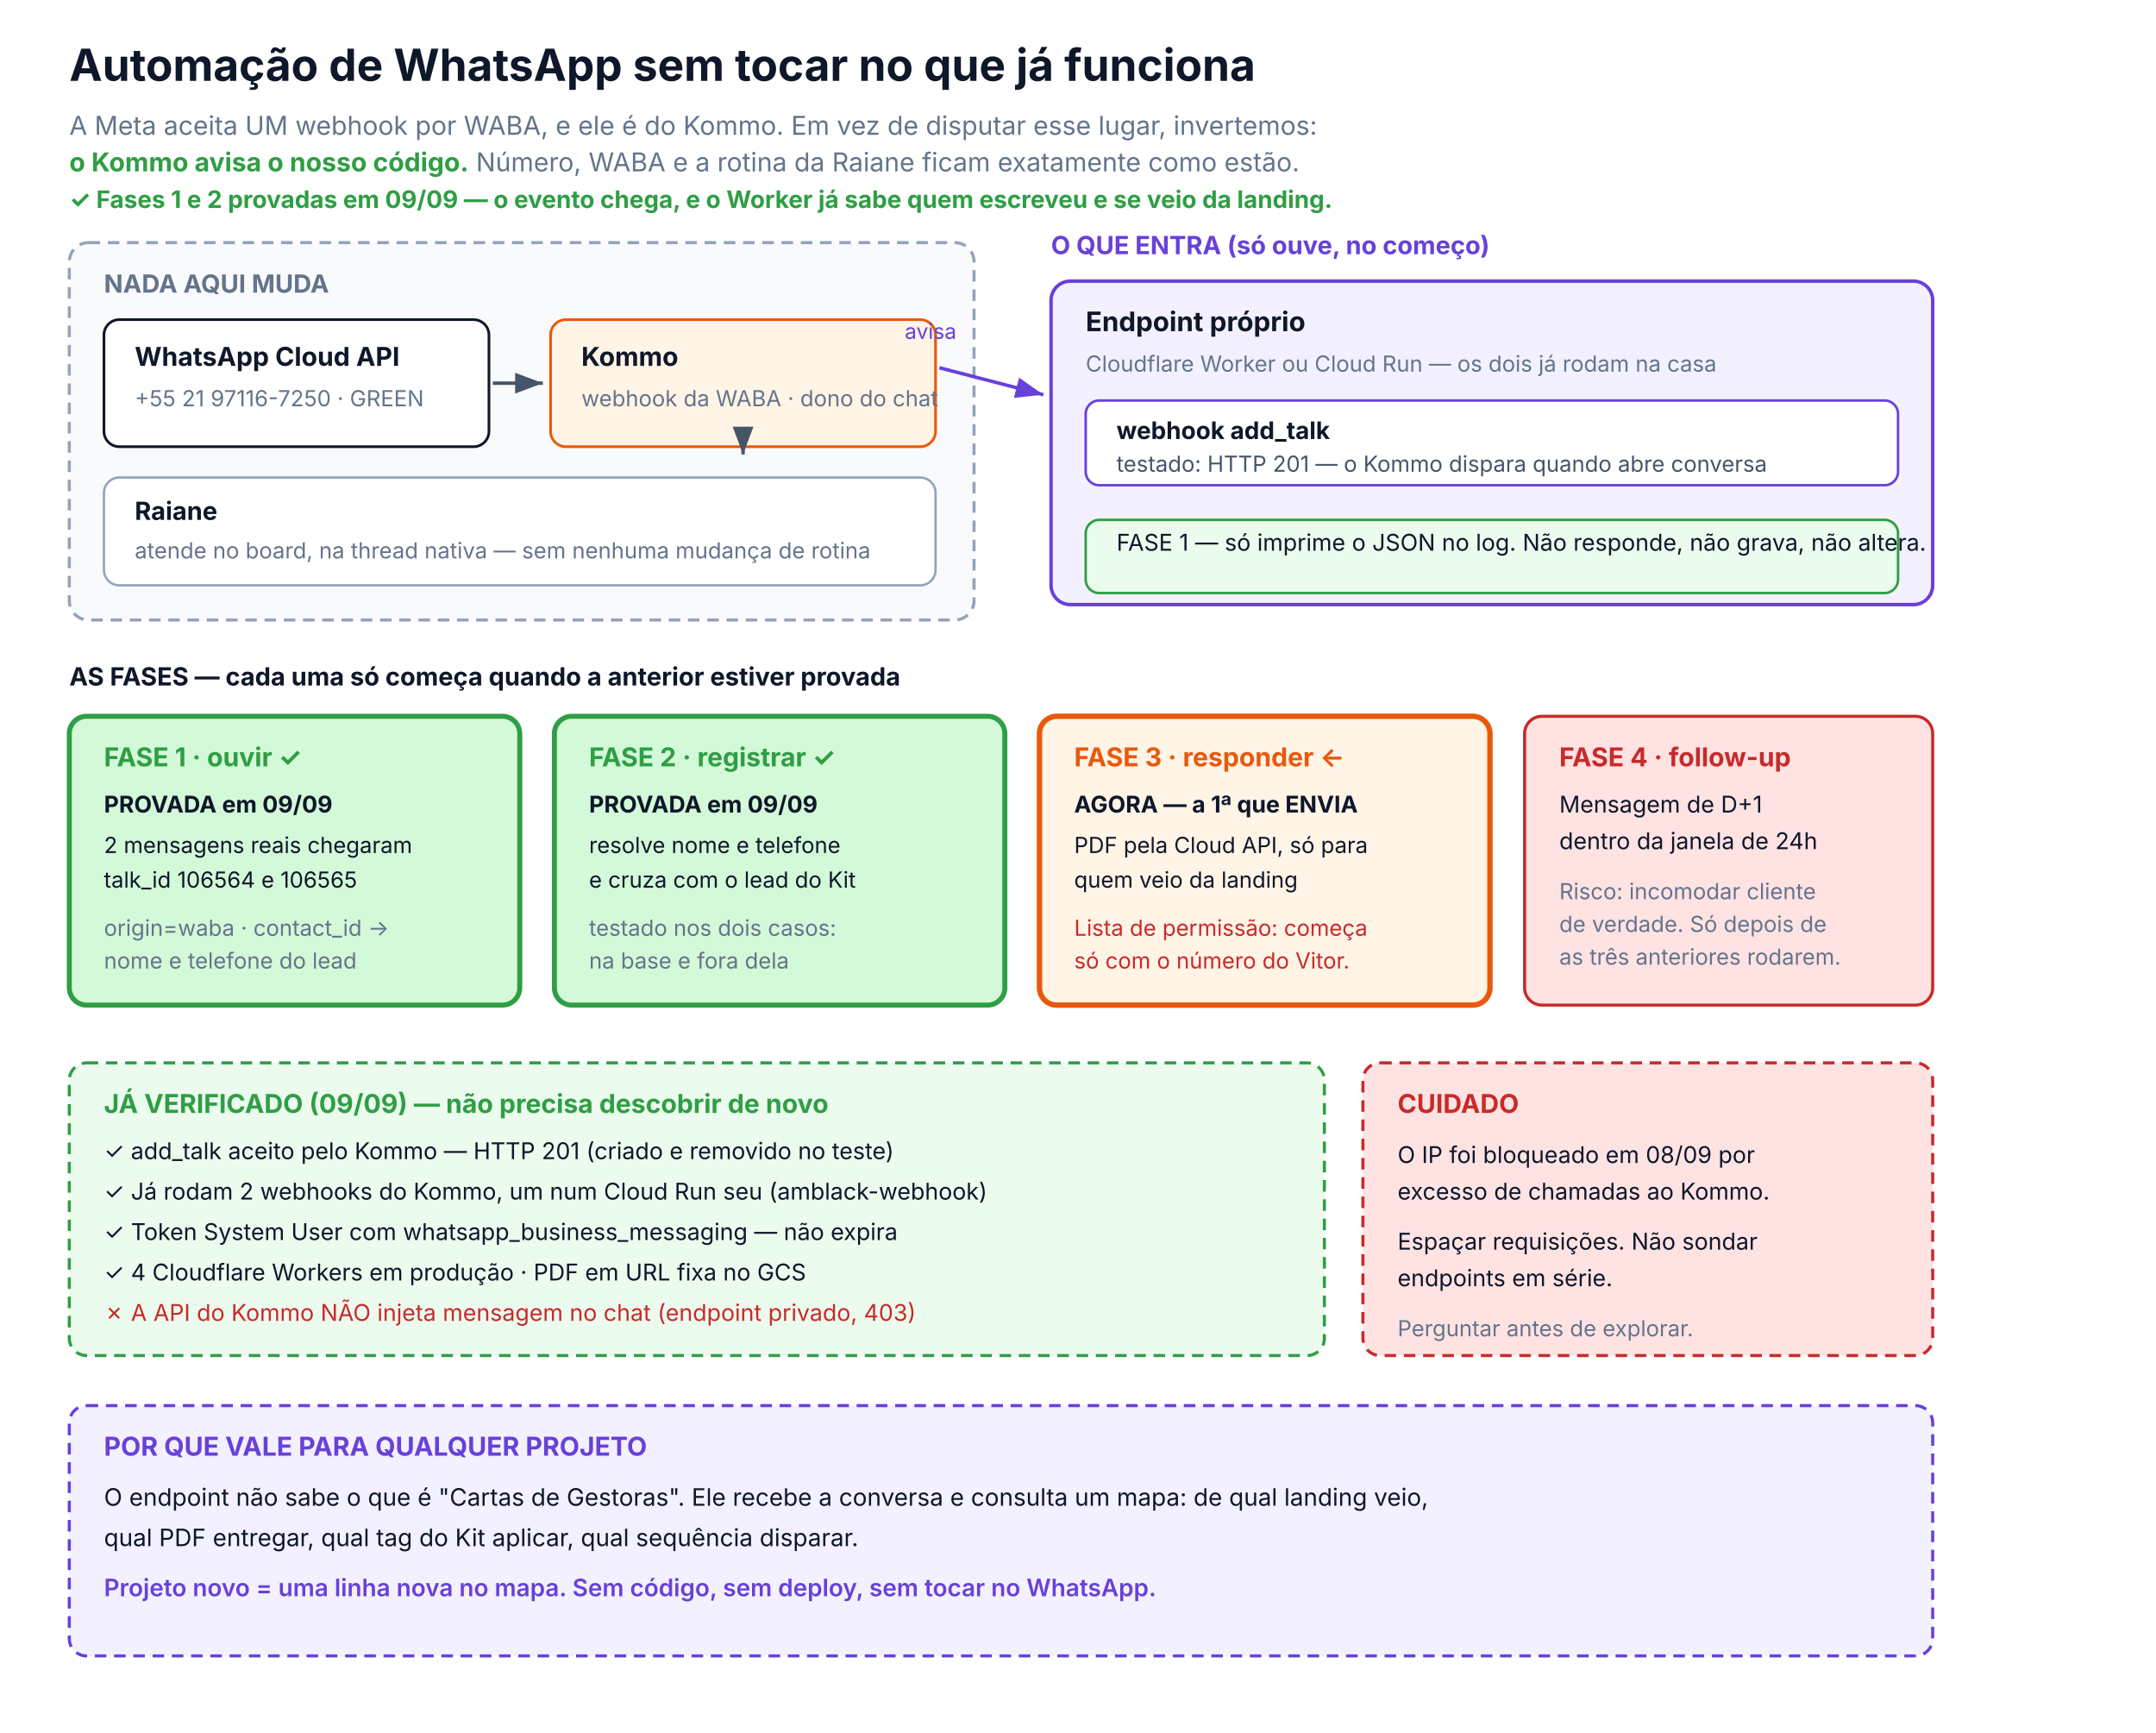
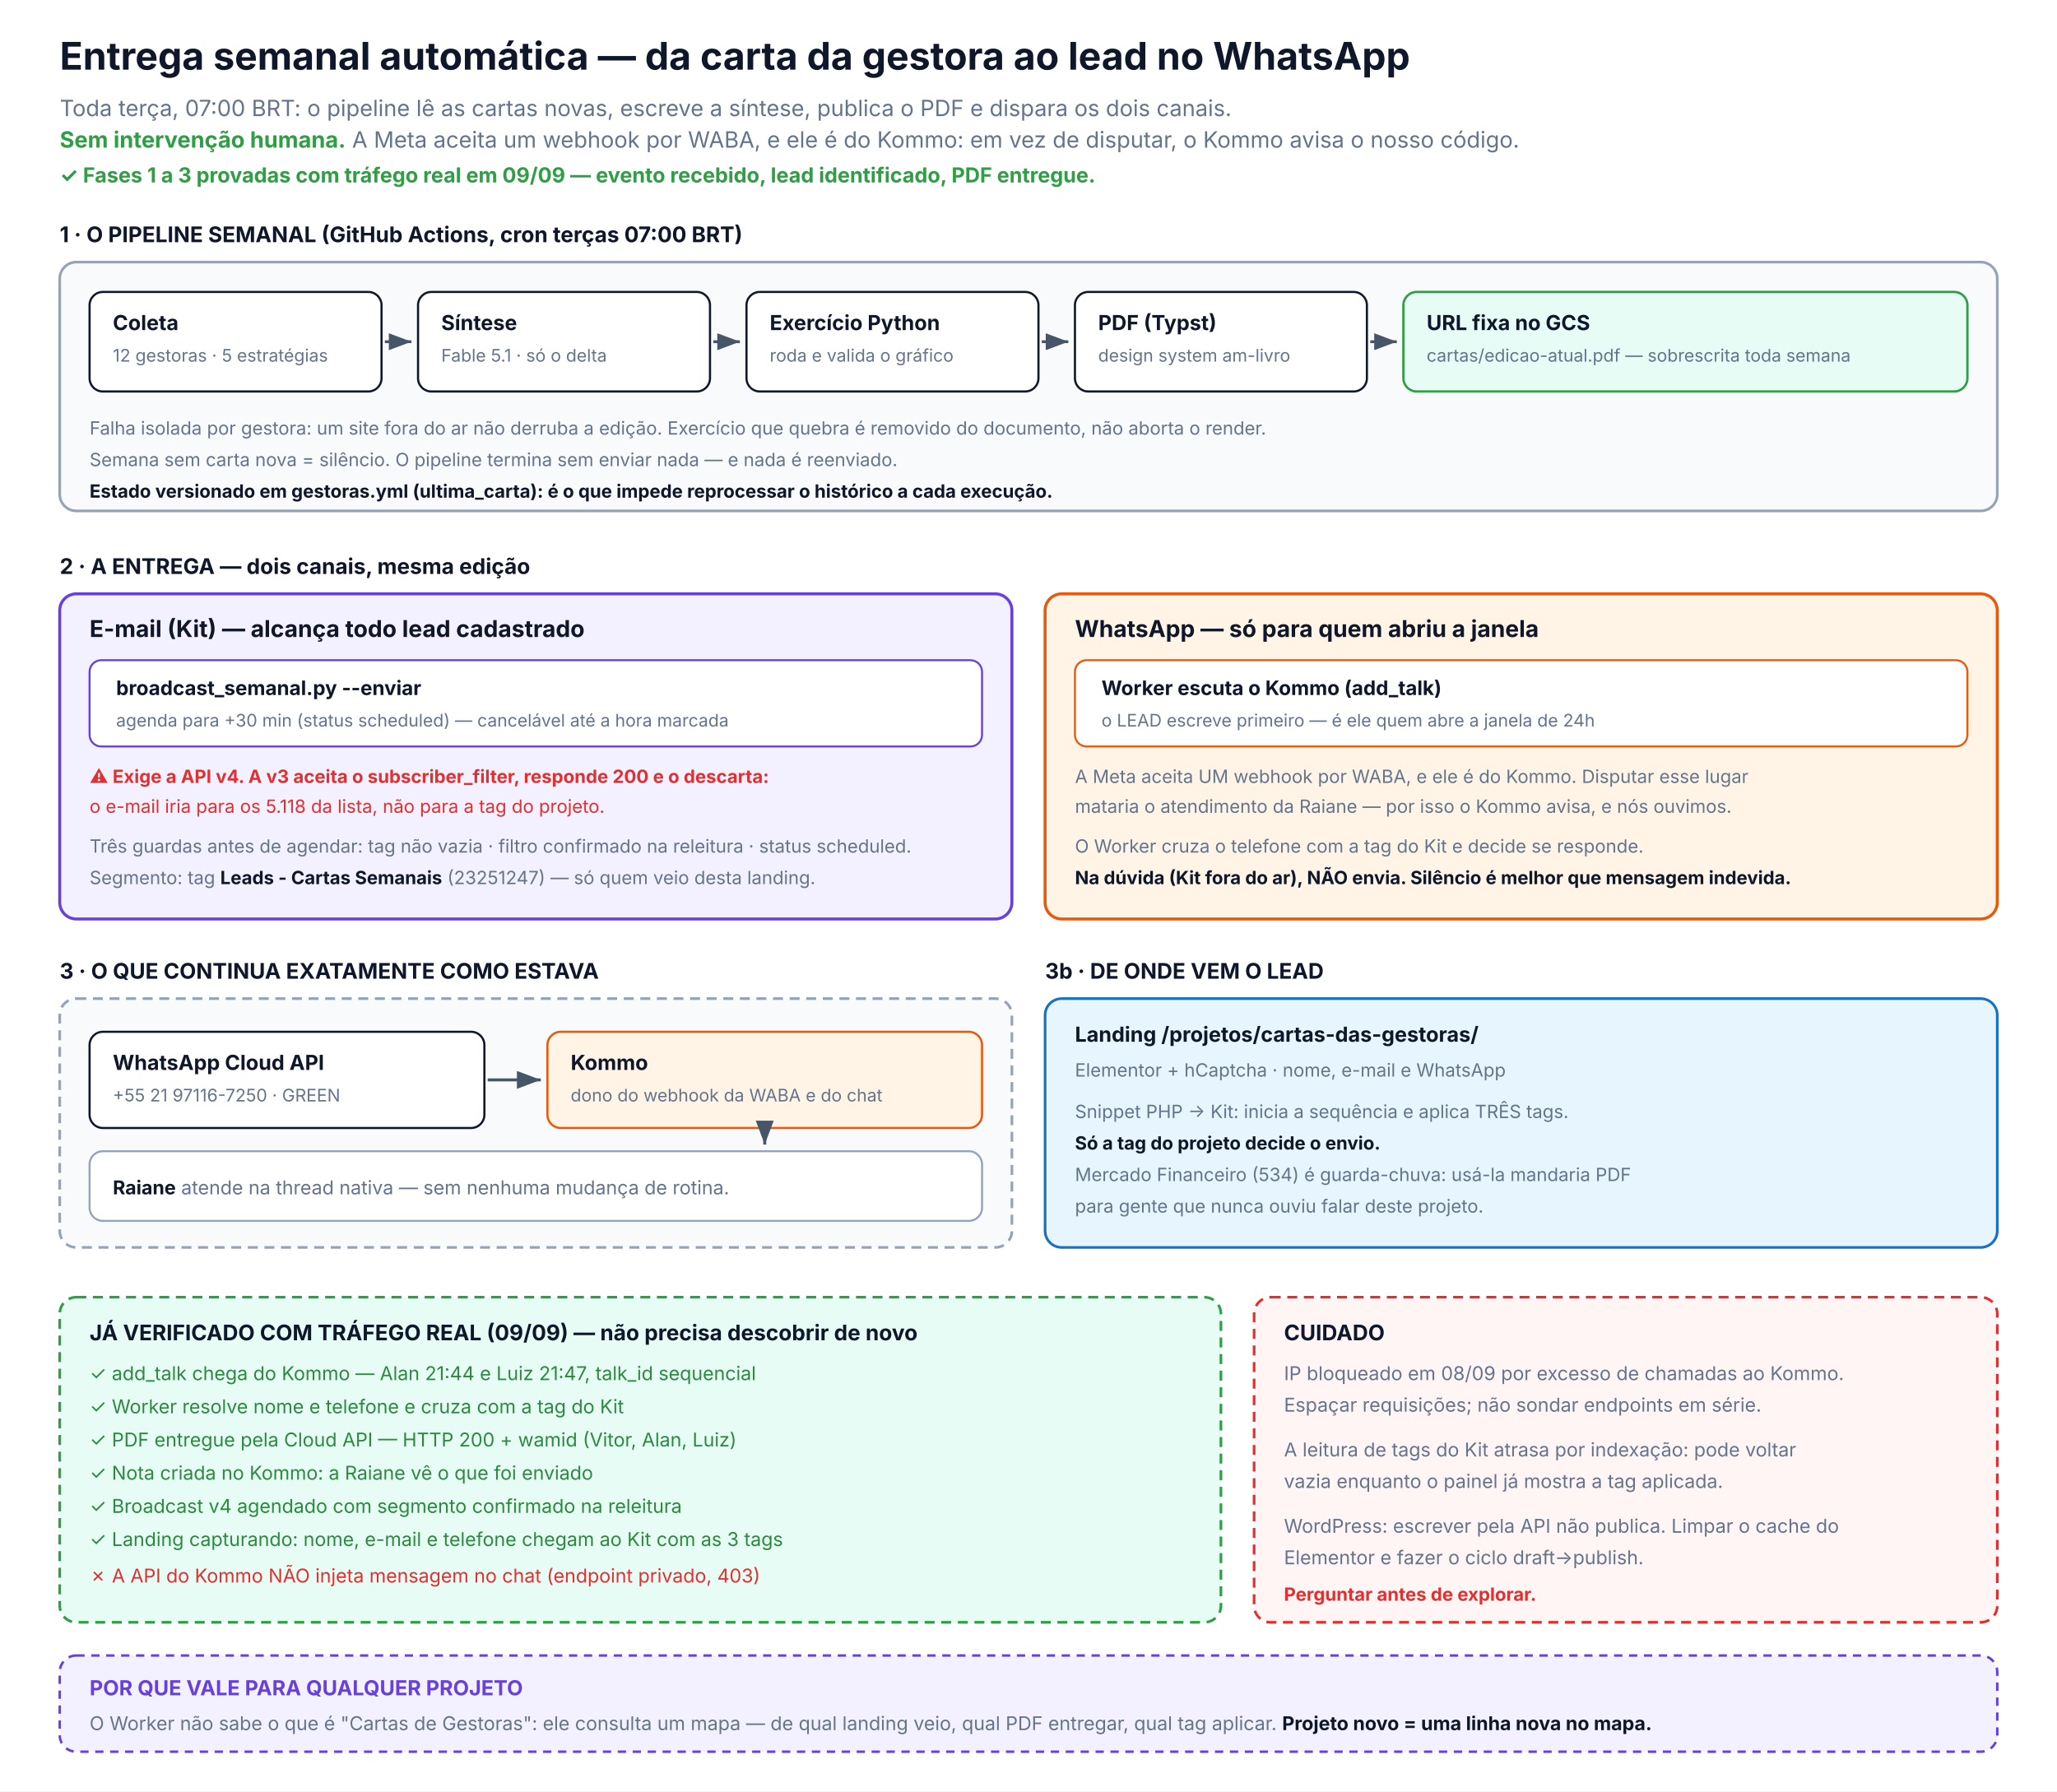
- <svg xmlns="http://www.w3.org/2000/svg" width="1120" height="900" viewBox="0 0 1120 900" font-family="Inter,Helvetica,Arial,sans-serif">
+ <svg xmlns="http://www.w3.org/2000/svg" width="1240" height="1080" viewBox="0 0 1240 1080" font-family="Inter,Helvetica,Arial,sans-serif">
  <defs>
    <marker id="s" markerWidth="9" markerHeight="9" refX="8" refY="3" orient="auto">
      <path d="M0,0 L0,6 L8,3 z" fill="#475569" />
    </marker>
    <marker id="sv" markerWidth="9" markerHeight="9" refX="8" refY="3" orient="auto">
      <path d="M0,0 L0,6 L8,3 z" fill="#2f9e44" />
    </marker>
    <marker id="sr" markerWidth="9" markerHeight="9" refX="8" refY="3" orient="auto">
      <path d="M0,0 L0,6 L8,3 z" fill="#6741d9" />
    </marker>
  </defs>
-   <rect width="1120" height="900" fill="#ffffff" />
-   <text x="36" y="42" font-size="23" font-weight="700" fill="#0f172a">Automação de WhatsApp sem tocar no que já funciona</text>
-   <text x="36" y="70" font-size="13.5" fill="#64748b">A Meta aceita UM webhook por WABA, e ele é do Kommo. Em vez de disputar esse lugar, invertemos:</text>
+   <rect width="1240" height="1080" fill="#ffffff" />
+   <text x="36" y="42" font-size="23" font-weight="700" fill="#0f172a">Entrega semanal automática — da carta da gestora ao lead no WhatsApp</text>
+   <text x="36" y="70" font-size="13.5" fill="#64748b">Toda terça, 07:00 BRT: o pipeline lê as cartas novas, escreve a síntese, publica o PDF e dispara os dois canais.</text>
  <text x="36" y="89" font-size="13.5" fill="#64748b">
-     <tspan font-weight="700" fill="#2f9e44">o Kommo avisa o nosso código.</tspan> Número, WABA e a rotina da Raiane ficam exatamente como estão.</text>
-   <text x="36" y="108" font-size="12.5" font-weight="700" fill="#2f9e44">✓ Fases 1 e 2 provadas em 09/09 — o evento chega, e o Worker já sabe quem escreveu e se veio da landing.</text>
-   <rect x="36" y="126" width="470" height="196" rx="10" fill="#f8fafc" stroke="#94a3b8" stroke-width="1.6" stroke-dasharray="6 4" />
-   <text x="54" y="152" font-size="13" font-weight="700" fill="#64748b">NADA AQUI MUDA</text>
-   <rect x="54" y="166" width="200" height="66" rx="8" fill="#ffffff" stroke="#0f172a" stroke-width="1.4" />
-   <text x="70" y="190" font-size="13.5" font-weight="700" fill="#0f172a">WhatsApp Cloud API</text>
-   <text x="70" y="211" font-size="11.5" fill="#64748b">+55 21 97116-7250 · GREEN</text>
-   <rect x="286" y="166" width="200" height="66" rx="8" fill="#fff4e6" stroke="#e8590c" stroke-width="1.4" />
-   <text x="302" y="190" font-size="13.5" font-weight="700" fill="#0f172a">Kommo</text>
-   <text x="302" y="211" font-size="11.5" fill="#64748b">webhook da WABA · dono do chat</text>
-   <rect x="54" y="248" width="432" height="56" rx="8" fill="#ffffff" stroke="#94a3b8" stroke-width="1.2" />
-   <text x="70" y="270" font-size="13" font-weight="700" fill="#0f172a">Raiane</text>
-   <text x="70" y="290" font-size="11.5" fill="#64748b">atende no board, na thread nativa — sem nenhuma mudança de rotina</text>
-   <path d="M256 199 L282 199" stroke="#475569" stroke-width="1.8" fill="none" marker-end="url(#s)" />
-   <path d="M386 226 L386 236" stroke="#475569" stroke-width="1.8" fill="none" marker-end="url(#s)" />
-   <text x="546" y="132" font-size="13" font-weight="700" fill="#6741d9">O QUE ENTRA (só ouve, no começo)</text>
-   <rect x="546" y="146" width="458" height="168" rx="10" fill="#f3f0ff" stroke="#6741d9" stroke-width="1.8" />
-   <text x="564" y="172" font-size="14" font-weight="700" fill="#0f172a">Endpoint próprio</text>
-   <text x="564" y="193" font-size="11.5" fill="#64748b">Cloudflare Worker ou Cloud Run — os dois já rodam na casa</text>
-   <rect x="564" y="208" width="422" height="44" rx="7" fill="#ffffff" stroke="#6741d9" stroke-width="1.3" />
-   <text x="580" y="228" font-size="12.5" font-weight="700" fill="#0f172a">webhook add_talk</text>
-   <text x="580" y="245" font-size="11.5" fill="#475569">testado: HTTP 201 — o Kommo dispara quando abre conversa</text>
-   <rect x="564" y="270" width="422" height="38" rx="7" fill="#ebfbee" stroke="#2f9e44" stroke-width="1.3" />
-   <text x="580" y="286" font-size="12" fill="#0f172a">FASE 1 — só imprime o JSON no log. Não responde, não grava, não altera.</text>
-   <path d="M488 191 L542 205" stroke="#6741d9" stroke-width="1.8" fill="none" marker-end="url(#sr)" />
-   <text x="470" y="176" font-size="11" fill="#6741d9">avisa</text>
-   <text x="36" y="356" font-size="13" font-weight="700" fill="#0f172a">AS FASES — cada uma só começa quando a anterior estiver provada</text>
-   <rect x="36" y="372" width="234" height="150" rx="9" fill="#d3f9d8" stroke="#2f9e44" stroke-width="2.6" />
-   <text x="54" y="398" font-size="13.5" font-weight="700" fill="#2f9e44">FASE 1 · ouvir  ✓</text>
-   <text x="54" y="422" font-size="12" font-weight="700" fill="#0f172a">PROVADA em 09/09</text>
-   <text x="54" y="443" font-size="11.5" fill="#0f172a">2 mensagens reais chegaram</text>
-   <text x="54" y="461" font-size="11.5" fill="#0f172a">talk_id 106564 e 106565</text>
-   <text x="54" y="486" font-size="11.5" fill="#64748b">origin=waba · contact_id →</text>
-   <text x="54" y="503" font-size="11.5" fill="#64748b">nome e telefone do lead</text>
-   <rect x="288" y="372" width="234" height="150" rx="9" fill="#d3f9d8" stroke="#2f9e44" stroke-width="2.6" />
-   <text x="306" y="398" font-size="13.5" font-weight="700" fill="#2f9e44">FASE 2 · registrar  ✓</text>
-   <text x="306" y="422" font-size="12" font-weight="700" fill="#0f172a">PROVADA em 09/09</text>
-   <text x="306" y="443" font-size="11.5" fill="#0f172a">resolve nome e telefone</text>
-   <text x="306" y="461" font-size="11.5" fill="#0f172a">e cruza com o lead do Kit</text>
-   <text x="306" y="486" font-size="11.5" fill="#64748b">testado nos dois casos:</text>
-   <text x="306" y="503" font-size="11.5" fill="#64748b">na base e fora dela</text>
-   <rect x="540" y="372" width="234" height="150" rx="9" fill="#fff4e6" stroke="#e8590c" stroke-width="2.8" />
-   <text x="558" y="398" font-size="13.5" font-weight="700" fill="#e8590c">FASE 3 · responder ←</text>
-   <text x="558" y="422" font-size="12" font-weight="700" fill="#0f172a">AGORA — a 1ª que ENVIA</text>
-   <text x="558" y="443" font-size="11.5" fill="#0f172a">PDF pela Cloud API, só para</text>
-   <text x="558" y="461" font-size="11.5" fill="#0f172a">quem veio da landing</text>
-   <text x="558" y="486" font-size="11.5" fill="#c92a2a">Lista de permissão: começa</text>
-   <text x="558" y="503" font-size="11.5" fill="#c92a2a">só com o número do Vitor.</text>
-   <rect x="792" y="372" width="212" height="150" rx="9" fill="#ffe3e3" stroke="#c92a2a" stroke-width="1.6" />
-   <text x="810" y="398" font-size="13.5" font-weight="700" fill="#c92a2a">FASE 4 · follow-up</text>
-   <text x="810" y="422" font-size="12" fill="#0f172a">Mensagem de D+1</text>
-   <text x="810" y="441" font-size="12" fill="#0f172a">dentro da janela de 24h</text>
-   <text x="810" y="467" font-size="11.5" fill="#64748b">Risco: incomodar cliente</text>
-   <text x="810" y="484" font-size="11.5" fill="#64748b">de verdade. Só depois de</text>
-   <text x="810" y="501" font-size="11.5" fill="#64748b">as três anteriores rodarem.</text>
-   <rect x="36" y="552" width="652" height="152" rx="9" fill="#ebfbee" stroke="#2f9e44" stroke-width="1.6" stroke-dasharray="6 4" />
-   <text x="54" y="578" font-size="13.5" font-weight="700" fill="#2f9e44">JÁ VERIFICADO (09/09) — não precisa descobrir de novo</text>
-   <text x="54" y="602" font-size="12" fill="#0f172a">✓ add_talk aceito pelo Kommo — HTTP 201 (criado e removido no teste)</text>
-   <text x="54" y="623" font-size="12" fill="#0f172a">✓ Já rodam 2 webhooks do Kommo, um num Cloud Run seu (amblack-webhook)</text>
-   <text x="54" y="644" font-size="12" fill="#0f172a">✓ Token System User com whatsapp_business_messaging — não expira</text>
-   <text x="54" y="665" font-size="12" fill="#0f172a">✓ 4 Cloudflare Workers em produção · PDF em URL fixa no GCS</text>
-   <text x="54" y="686" font-size="12" fill="#c92a2a">✗ A API do Kommo NÃO injeta mensagem no chat (endpoint privado, 403)</text>
-   <rect x="708" y="552" width="296" height="152" rx="9" fill="#ffe3e3" stroke="#c92a2a" stroke-width="1.6" stroke-dasharray="6 4" />
-   <text x="726" y="578" font-size="13.5" font-weight="700" fill="#c92a2a">CUIDADO</text>
-   <text x="726" y="604" font-size="12" fill="#0f172a">O IP foi bloqueado em 08/09 por</text>
-   <text x="726" y="623" font-size="12" fill="#0f172a">excesso de chamadas ao Kommo.</text>
-   <text x="726" y="649" font-size="12" fill="#0f172a">Espaçar requisições. Não sondar</text>
-   <text x="726" y="668" font-size="12" fill="#0f172a">endpoints em série.</text>
-   <text x="726" y="694" font-size="11.5" fill="#64748b">Perguntar antes de explorar.</text>
-   <rect x="36" y="730" width="968" height="130" rx="9" fill="#f3f0ff" stroke="#6741d9" stroke-width="1.6" stroke-dasharray="6 4" />
-   <text x="54" y="756" font-size="13.5" font-weight="700" fill="#6741d9">POR QUE VALE PARA QUALQUER PROJETO</text>
-   <text x="54" y="782" font-size="12.5" fill="#0f172a">O endpoint não sabe o que é "Cartas de Gestoras". Ele recebe a conversa e consulta um mapa: de qual landing veio,</text>
-   <text x="54" y="803" font-size="12.5" fill="#0f172a">qual PDF entregar, qual tag do Kit aplicar, qual sequência disparar.</text>
-   <text x="54" y="829" font-size="12.5" font-weight="600" fill="#6741d9">Projeto novo = uma linha nova no mapa. Sem código, sem deploy, sem tocar no WhatsApp.</text>
+     <tspan font-weight="700" fill="#2f9e44">Sem intervenção humana.</tspan> A Meta aceita um webhook por WABA, e ele é do Kommo: em vez de disputar, o Kommo avisa o nosso código.</text>
+   <text x="36" y="110" font-size="12.5" font-weight="700" fill="#2f9e44">✓ Fases 1 a 3 provadas com tráfego real em 09/09 — evento recebido, lead identificado, PDF entregue.</text>
+   <text x="36" y="146" font-size="13" font-weight="700" fill="#0f172a">1 · O PIPELINE SEMANAL (GitHub Actions, cron terças 07:00 BRT)</text>
+   <rect x="36" y="158" width="1168" height="150" rx="10" fill="#f8fafc" stroke="#94a3b8" stroke-width="1.6" />
+   <rect x="54" y="176" width="176" height="60" rx="8" fill="#ffffff" stroke="#0f172a" stroke-width="1.3" />
+   <text x="68" y="199" font-size="12.5" font-weight="700" fill="#0f172a">Coleta</text>
+   <text x="68" y="218" font-size="10.5" fill="#64748b">12 gestoras · 5 estratégias</text>
+   <rect x="252" y="176" width="176" height="60" rx="8" fill="#ffffff" stroke="#0f172a" stroke-width="1.3" />
+   <text x="266" y="199" font-size="12.5" font-weight="700" fill="#0f172a">Síntese</text>
+   <text x="266" y="218" font-size="10.5" fill="#64748b">Fable 5.1 · só o delta</text>
+   <rect x="450" y="176" width="176" height="60" rx="8" fill="#ffffff" stroke="#0f172a" stroke-width="1.3" />
+   <text x="464" y="199" font-size="12.5" font-weight="700" fill="#0f172a">Exercício Python</text>
+   <text x="464" y="218" font-size="10.5" fill="#64748b">roda e valida o gráfico</text>
+   <rect x="648" y="176" width="176" height="60" rx="8" fill="#ffffff" stroke="#0f172a" stroke-width="1.3" />
+   <text x="662" y="199" font-size="12.5" font-weight="700" fill="#0f172a">PDF (Typst)</text>
+   <text x="662" y="218" font-size="10.5" fill="#64748b">design system am-livro</text>
+   <rect x="846" y="176" width="340" height="60" rx="8" fill="#e6fcf5" stroke="#2f9e44" stroke-width="1.4" />
+   <text x="860" y="199" font-size="12.5" font-weight="700" fill="#0f172a">URL fixa no GCS</text>
+   <text x="860" y="218" font-size="10.5" fill="#64748b">cartas/edicao-atual.pdf — sobrescrita toda semana</text>
+   <path d="M232 206 L248 206" stroke="#475569" stroke-width="1.7" fill="none" marker-end="url(#s)" />
+   <path d="M430 206 L446 206" stroke="#475569" stroke-width="1.7" fill="none" marker-end="url(#s)" />
+   <path d="M628 206 L644 206" stroke="#475569" stroke-width="1.7" fill="none" marker-end="url(#s)" />
+   <path d="M826 206 L842 206" stroke="#475569" stroke-width="1.7" fill="none" marker-end="url(#s)" />
+   <text x="54" y="262" font-size="11" fill="#64748b">Falha isolada por gestora: um site fora do ar não derruba a edição. Exercício que quebra é removido do documento, não aborta o render.</text>
+   <text x="54" y="281" font-size="11" fill="#64748b">Semana sem carta nova = silêncio. O pipeline termina sem enviar nada — e nada é reenviado.</text>
+   <text x="54" y="300" font-size="11" fill="#0f172a" font-weight="700">Estado versionado em gestoras.yml (ultima_carta): é o que impede reprocessar o histórico a cada execução.</text>
+   <text x="36" y="346" font-size="13" font-weight="700" fill="#0f172a">2 · A ENTREGA — dois canais, mesma edição</text>
+   <rect x="36" y="358" width="574" height="196" rx="10" fill="#f3f0ff" stroke="#6741d9" stroke-width="1.8" />
+   <text x="54" y="384" font-size="14" font-weight="700" fill="#0f172a">E-mail (Kit) — alcança todo lead cadastrado</text>
+   <rect x="54" y="398" width="538" height="52" rx="7" fill="#ffffff" stroke="#6741d9" stroke-width="1.2" />
+   <text x="70" y="419" font-size="12" font-weight="700" fill="#0f172a">broadcast_semanal.py --enviar</text>
+   <text x="70" y="438" font-size="10.5" fill="#64748b">agenda para +30 min (status scheduled) — cancelável até a hora marcada</text>
+   <text x="54" y="472" font-size="11" fill="#e03131" font-weight="700">⚠ Exige a API v4. A v3 aceita o subscriber_filter, responde 200 e o descarta:</text>
+   <text x="54" y="490" font-size="11" fill="#e03131">o e-mail iria para os 5.118 da lista, não para a tag do projeto.</text>
+   <text x="54" y="514" font-size="11" fill="#64748b">Três guardas antes de agendar: tag não vazia · filtro confirmado na releitura · status scheduled.</text>
+   <text x="54" y="533" font-size="11" fill="#64748b">Segmento: tag <tspan font-weight="700" fill="#0f172a">Leads - Cartas Semanais</tspan> (23251247) — só quem veio desta landing.</text>
+   <rect x="630" y="358" width="574" height="196" rx="10" fill="#fff4e6" stroke="#e8590c" stroke-width="1.8" />
+   <text x="648" y="384" font-size="14" font-weight="700" fill="#0f172a">WhatsApp — só para quem abriu a janela</text>
+   <rect x="648" y="398" width="538" height="52" rx="7" fill="#ffffff" stroke="#e8590c" stroke-width="1.2" />
+   <text x="664" y="419" font-size="12" font-weight="700" fill="#0f172a">Worker escuta o Kommo (add_talk)</text>
+   <text x="664" y="438" font-size="10.5" fill="#64748b">o LEAD escreve primeiro — é ele quem abre a janela de 24h</text>
+   <text x="648" y="472" font-size="11" fill="#64748b">A Meta aceita UM webhook por WABA, e ele é do Kommo. Disputar esse lugar</text>
+   <text x="648" y="490" font-size="11" fill="#64748b">mataria o atendimento da Raiane — por isso o Kommo avisa, e nós ouvimos.</text>
+   <text x="648" y="514" font-size="11" fill="#64748b">O Worker cruza o telefone com a tag do Kit e decide se responde.</text>
+   <text x="648" y="533" font-size="11" fill="#0f172a" font-weight="700">Na dúvida (Kit fora do ar), NÃO envia. Silêncio é melhor que mensagem indevida.</text>
+   <text x="36" y="590" font-size="13" font-weight="700" fill="#0f172a">3 · O QUE CONTINUA EXATAMENTE COMO ESTAVA</text>
+   <rect x="36" y="602" width="574" height="150" rx="10" fill="#f8fafc" stroke="#94a3b8" stroke-width="1.6" stroke-dasharray="6 4" />
+   <rect x="54" y="622" width="238" height="58" rx="8" fill="#ffffff" stroke="#0f172a" stroke-width="1.3" />
+   <text x="68" y="645" font-size="12.5" font-weight="700" fill="#0f172a">WhatsApp Cloud API</text>
+   <text x="68" y="664" font-size="10.5" fill="#64748b">+55 21 97116-7250 · GREEN</text>
+   <rect x="330" y="622" width="262" height="58" rx="8" fill="#fff4e6" stroke="#e8590c" stroke-width="1.3" />
+   <text x="344" y="645" font-size="12.5" font-weight="700" fill="#0f172a">Kommo</text>
+   <text x="344" y="664" font-size="10.5" fill="#64748b">dono do webhook da WABA e do chat</text>
+   <rect x="54" y="694" width="538" height="42" rx="8" fill="#ffffff" stroke="#94a3b8" stroke-width="1.2" />
+   <text x="68" y="720" font-size="11.5" fill="#64748b">
+     <tspan font-weight="700" fill="#0f172a">Raiane</tspan> atende na thread nativa — sem nenhuma mudança de rotina.</text>
+   <path d="M294 651 L326 651" stroke="#475569" stroke-width="1.8" fill="none" marker-end="url(#s)" />
+   <path d="M461 682 L461 690" stroke="#475569" stroke-width="1.8" fill="none" marker-end="url(#s)" />
+   <text x="630" y="590" font-size="13" font-weight="700" fill="#0f172a">3b · DE ONDE VEM O LEAD</text>
+   <rect x="630" y="602" width="574" height="150" rx="10" fill="#e7f5ff" stroke="#1971c2" stroke-width="1.6" />
+   <text x="648" y="628" font-size="12.5" font-weight="700" fill="#0f172a">Landing /projetos/cartas-das-gestoras/</text>
+   <text x="648" y="649" font-size="11" fill="#64748b">Elementor + hCaptcha · nome, e-mail e WhatsApp</text>
+   <text x="648" y="674" font-size="11" fill="#64748b">Snippet PHP → Kit: inicia a sequência e aplica TRÊS tags.</text>
+   <text x="648" y="693" font-size="11" fill="#0f172a" font-weight="700">Só a tag do projeto decide o envio.</text>
+   <text x="648" y="712" font-size="11" fill="#64748b">Mercado Financeiro (534) é guarda-chuva: usá-la mandaria PDF</text>
+   <text x="648" y="731" font-size="11" fill="#64748b">para gente que nunca ouviu falar deste projeto.</text>
+   <rect x="36" y="782" width="700" height="196" rx="10" fill="#e6fcf5" stroke="#2f9e44" stroke-width="1.6" stroke-dasharray="6 4" />
+   <text x="54" y="808" font-size="13" font-weight="700" fill="#0f172a">JÁ VERIFICADO COM TRÁFEGO REAL (09/09) — não precisa descobrir de novo</text>
+   <text x="54" y="832" font-size="11.5" fill="#2b8a3e">✓ add_talk chega do Kommo — Alan 21:44 e Luiz 21:47, talk_id sequencial</text>
+   <text x="54" y="852" font-size="11.5" fill="#2b8a3e">✓ Worker resolve nome e telefone e cruza com a tag do Kit</text>
+   <text x="54" y="872" font-size="11.5" fill="#2b8a3e">✓ PDF entregue pela Cloud API — HTTP 200 + wamid (Vitor, Alan, Luiz)</text>
+   <text x="54" y="892" font-size="11.5" fill="#2b8a3e">✓ Nota criada no Kommo: a Raiane vê o que foi enviado</text>
+   <text x="54" y="912" font-size="11.5" fill="#2b8a3e">✓ Broadcast v4 agendado com segmento confirmado na releitura</text>
+   <text x="54" y="932" font-size="11.5" fill="#2b8a3e">✓ Landing capturando: nome, e-mail e telefone chegam ao Kit com as 3 tags</text>
+   <text x="54" y="954" font-size="11.5" fill="#e03131">✗ A API do Kommo NÃO injeta mensagem no chat (endpoint privado, 403)</text>
+   <rect x="756" y="782" width="448" height="196" rx="10" fill="#fff5f5" stroke="#e03131" stroke-width="1.6" stroke-dasharray="6 4" />
+   <text x="774" y="808" font-size="13" font-weight="700" fill="#0f172a">CUIDADO</text>
+   <text x="774" y="832" font-size="11.5" fill="#64748b">IP bloqueado em 08/09 por excesso de chamadas ao Kommo.</text>
+   <text x="774" y="851" font-size="11.5" fill="#64748b">Espaçar requisições; não sondar endpoints em série.</text>
+   <text x="774" y="878" font-size="11.5" fill="#64748b">A leitura de tags do Kit atrasa por indexação: pode voltar</text>
+   <text x="774" y="897" font-size="11.5" fill="#64748b">vazia enquanto o painel já mostra a tag aplicada.</text>
+   <text x="774" y="924" font-size="11.5" fill="#64748b">WordPress: escrever pela API não publica. Limpar o cache do</text>
+   <text x="774" y="943" font-size="11.5" fill="#64748b">Elementor e fazer o ciclo draft→publish.</text>
+   <text x="774" y="965" font-size="11" fill="#e03131" font-weight="700">Perguntar antes de explorar.</text>
+   <rect x="36" y="998" width="1168" height="58" rx="10" fill="#f3f0ff" stroke="#6741d9" stroke-width="1.5" stroke-dasharray="5 4" />
+   <text x="54" y="1022" font-size="12.5" font-weight="700" fill="#6741d9">POR QUE VALE PARA QUALQUER PROJETO</text>
+   <text x="54" y="1043" font-size="11.5" fill="#64748b">O Worker não sabe o que é "Cartas de Gestoras": ele consulta um mapa — de qual landing veio, qual PDF entregar, qual tag aplicar. <tspan font-weight="700" fill="#0f172a">Projeto novo = uma linha nova no mapa.</tspan>
+   </text>
</svg>
